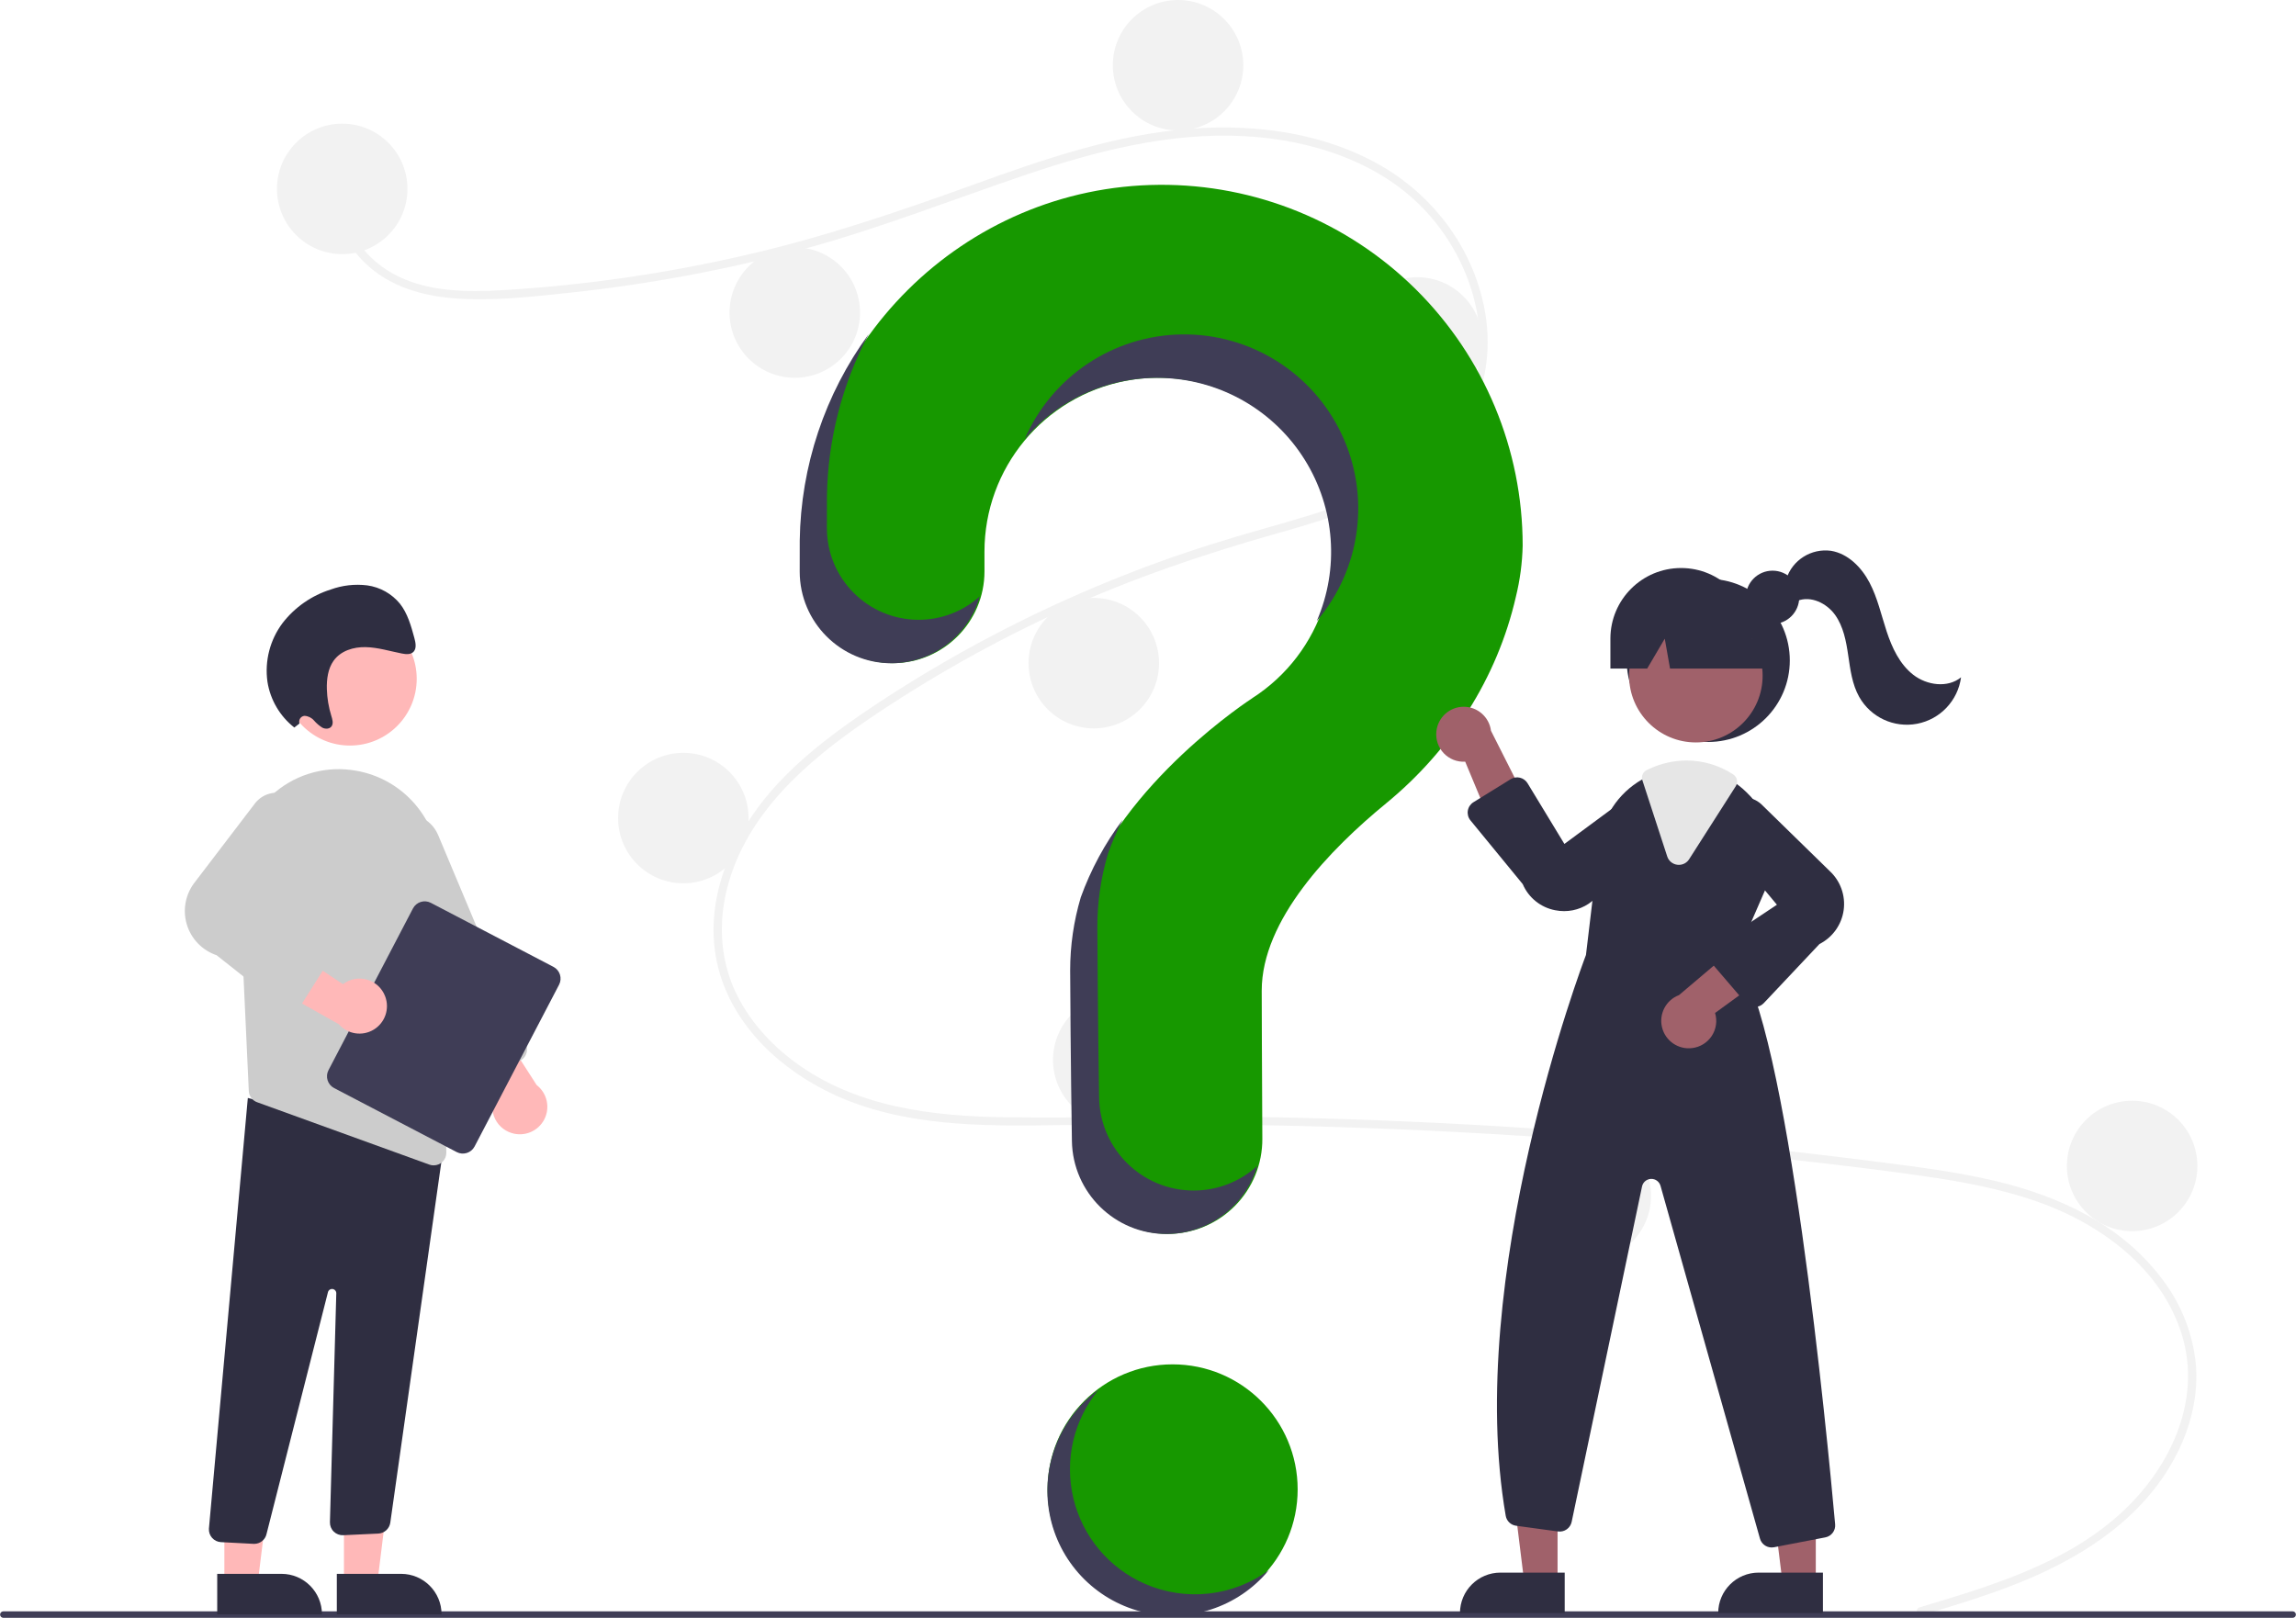
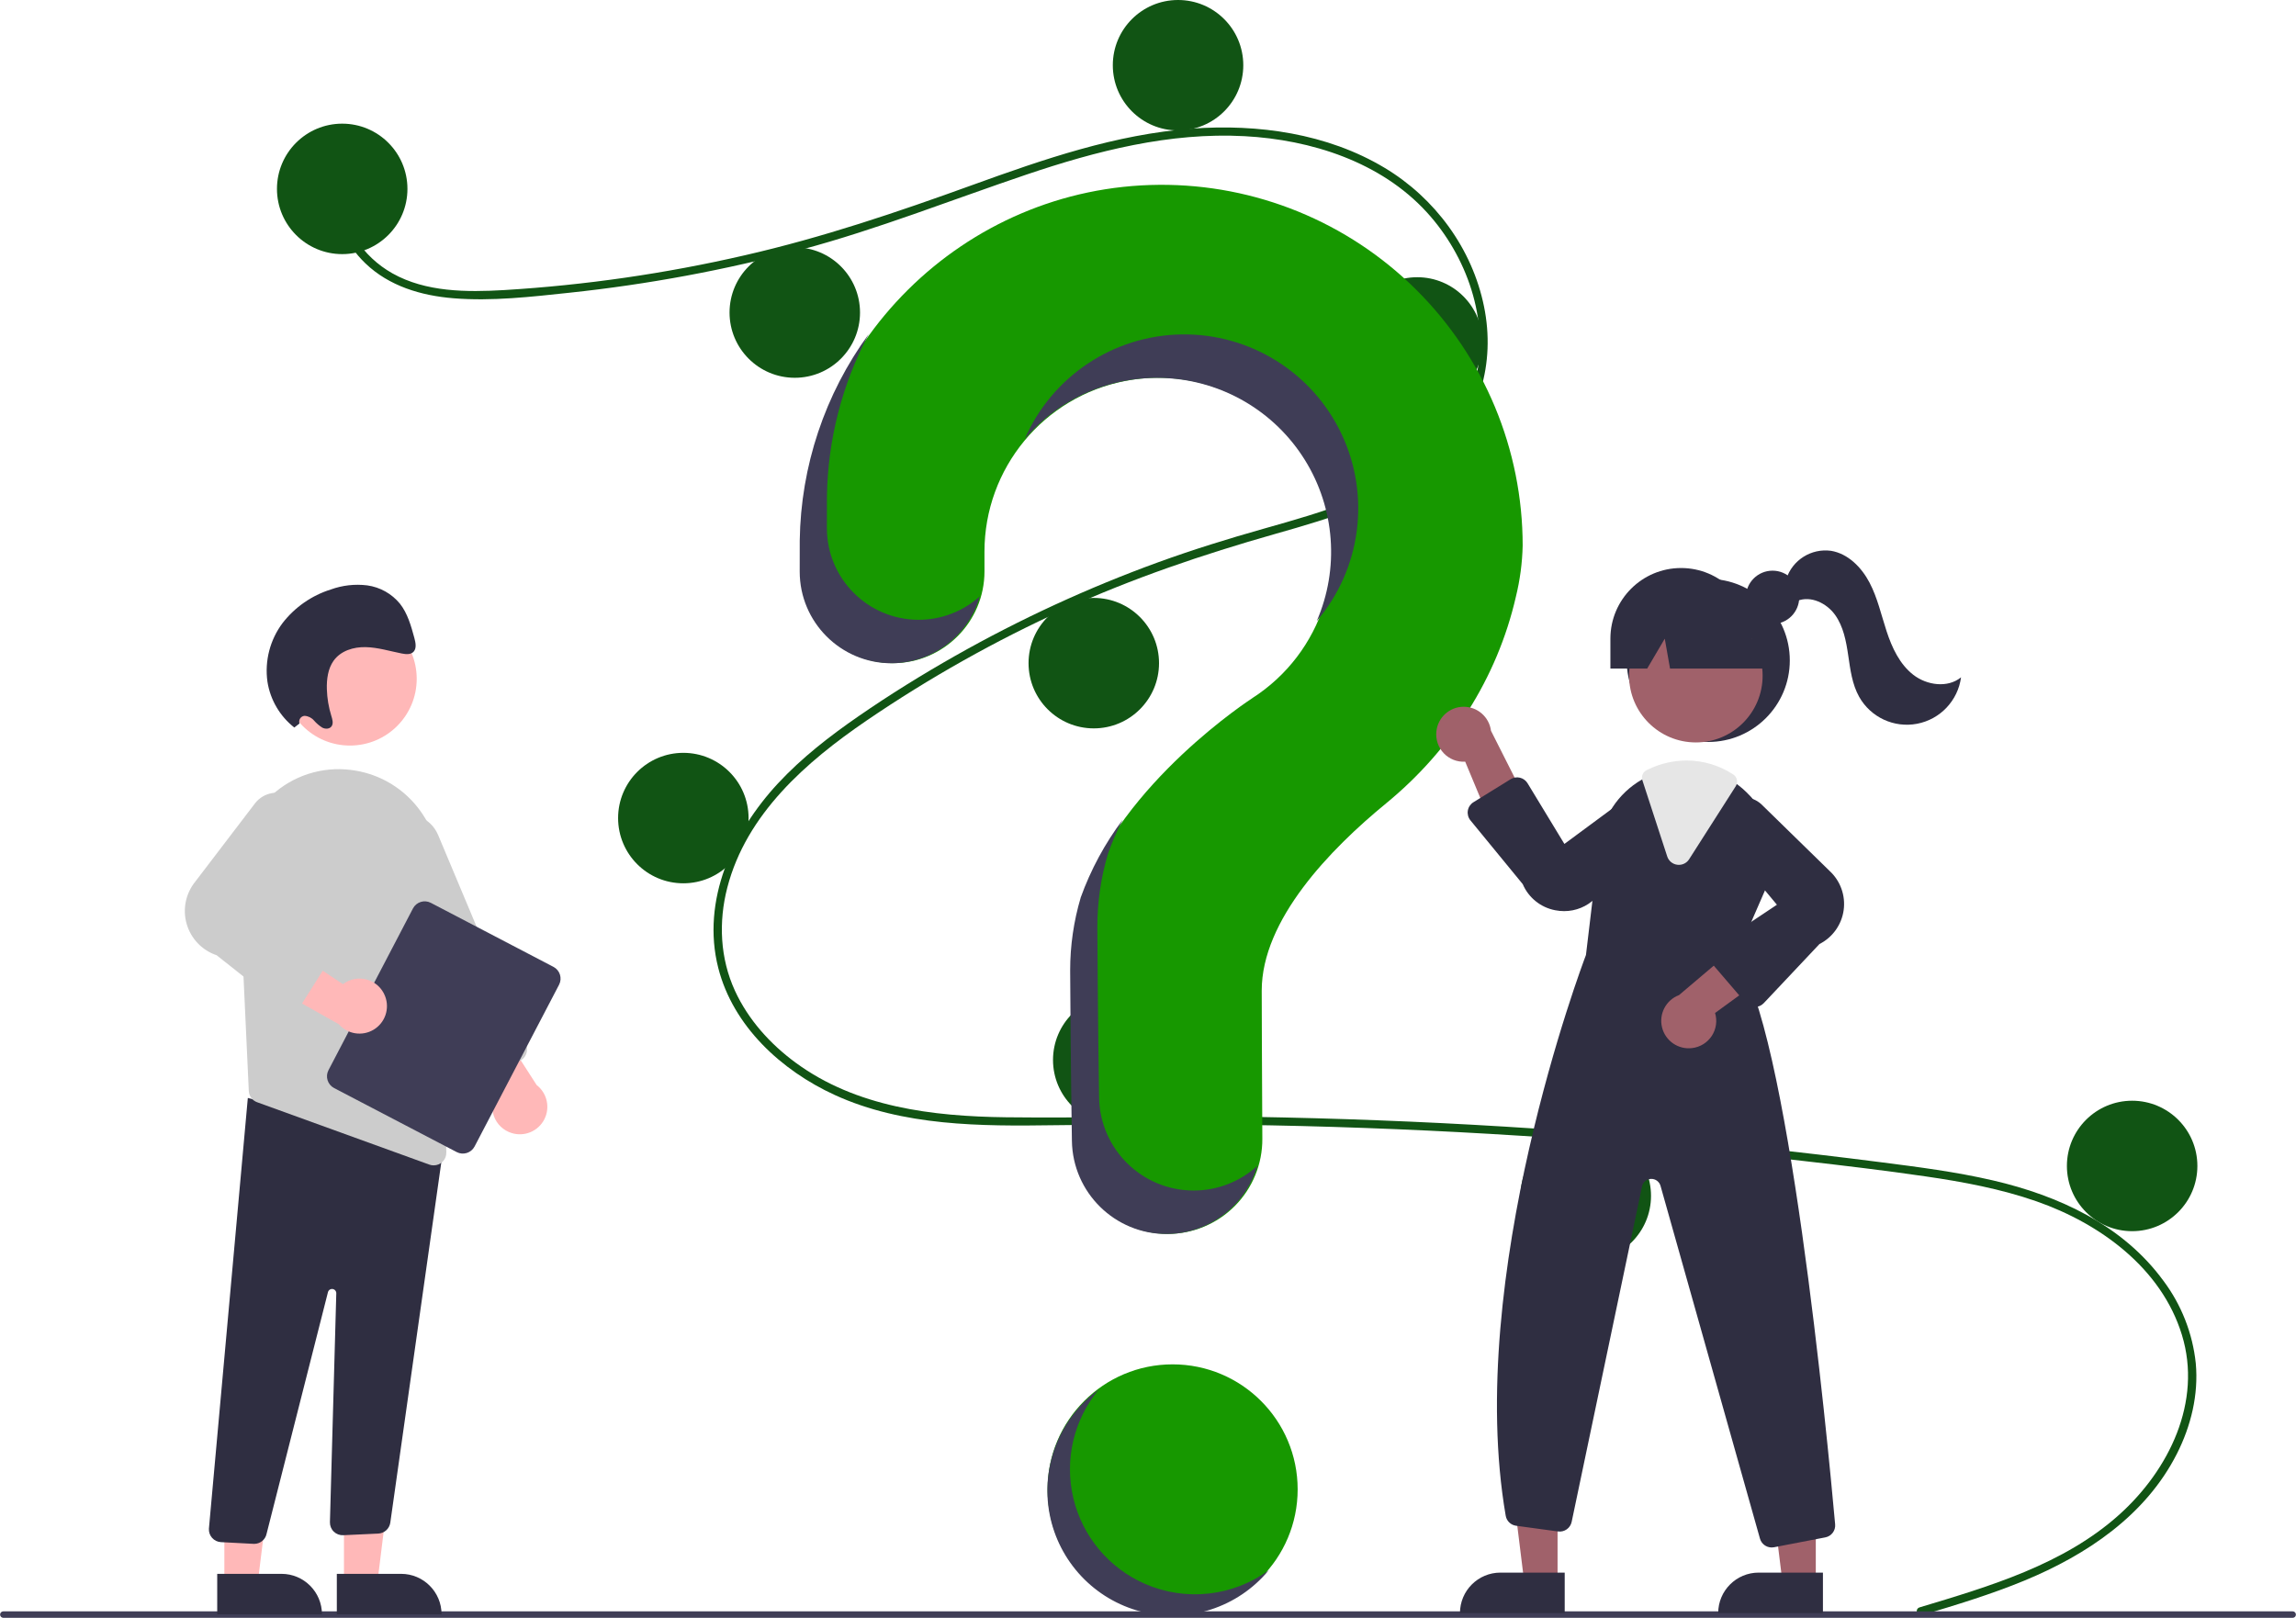
<svg xmlns="http://www.w3.org/2000/svg" width="844.675" height="595.262" viewBox="0 0 844.675 595.262" role="img" artist="Katerina Limpitsouni" source="https://undraw.co/">
  <circle cx="431.393" cy="548" r="46" fill="#179800" />
-   <path d="M883.862,743.785c25.735-7.729,53.094-15.788,73.503-34.161,18.238-16.418,30.55-41.489,22.995-66.112-7.54-24.572-30.124-40.956-53.442-49.105-13.225-4.622-27.061-7.186-40.891-9.2-15.035-2.19-30.136-3.984-45.23-5.71q-91.677-10.486-184.044-12.811c-30.385-.765-60.764-.747-91.152-.306-27.139.394-55.722.384-80.899-11.151-19.578-8.97-37.348-25.289-42.803-46.734-6.297-24.755,5.318-49.964,21.98-67.892,8.783-9.45,19.047-17.404,29.636-24.717,11.487-7.934,23.375-15.306,35.521-22.188a494.634,494.634,0,0,1,74.767-34.468c12.746-4.634,25.68-8.633,38.728-12.321,11.017-3.115,22.068-6.234,32.716-10.477,20.583-8.204,40.161-22.1,45.395-44.881,4.96-21.591-3.403-45.031-18.065-61.071-16.963-18.557-42.539-26.692-67.06-28.008-27.528-1.478-54.422,5.412-80.297,14.156-27.597,9.326-54.599,20.049-82.778,27.603a556.958,556.958,0,0,1-85.196,15.837c-14.082,1.5-28.59,3.193-42.756,2.045-11.872-.962-23.684-4.454-32.434-12.88-7.503-7.225-11.972-17.154-10.435-27.632.279-1.903,3.17-1.094,2.893.798-1.87,12.755,6.8,24.509,17.484,30.529,12.348,6.958,27.374,6.968,41.122,6.172a537.825,537.825,0,0,0,88.515-12.796c28.593-6.531,56.164-15.866,83.704-25.839,26.156-9.472,52.897-18.716,80.84-20.767,24.246-1.78,49.752,1.752,70.874,14.423,18.564,11.136,32.215,29.707,36.565,51.018,4.25,20.825-1.636,41.785-17.4,56.317-16.321,15.046-38.701,21.479-59.557,27.404-26.452,7.514-52.337,16.298-77.392,27.703a485.824,485.824,0,0,0-72.8,40.928c-22.246,15.202-44.201,34.331-51.237,61.451-3.277,12.633-2.672,26.032,2.812,37.965,4.876,10.61,12.907,19.535,22.262,26.419,22.321,16.424,50.453,19.797,77.414,20.132,30.281.377,60.564-.645,90.855-.148q92.599,1.52,184.819,11.273,23.108,2.446,46.158,5.407c13.822,1.776,27.69,3.541,41.278,6.695,24.162,5.608,47.674,16.392,62.692,36.878a61.319,61.319,0,0,1,11.947,30.446c1.051,11.524-1.77,23.069-6.98,33.321-11.532,22.69-33.134,37.123-56.073,46.605-12.287,5.079-25.032,8.926-37.752,12.746-1.853.557-2.645-2.338-.798-2.893Z" transform="translate(-177.6623 -152.3692)" fill="#f2f2f2" />
-   <circle cx="125.893" cy="69.5" r="24" fill="#f2f2f2" />
-   <circle cx="292.393" cy="115" r="24" fill="#f2f2f2" />
-   <circle cx="433.393" cy="24" r="24" fill="#f2f2f2" />
-   <circle cx="521.393" cy="126" r="24" fill="#f2f2f2" />
-   <circle cx="402.393" cy="244" r="24" fill="#f2f2f2" />
-   <circle cx="251.393" cy="301" r="24" fill="#f2f2f2" />
-   <circle cx="411.393" cy="390" r="24" fill="#f2f2f2" />
-   <circle cx="583.393" cy="440" r="24" fill="#f2f2f2" />
-   <circle cx="784.393" cy="429" r="24" fill="#f2f2f2" />
+   <path d="M883.862,743.785c25.735-7.729,53.094-15.788,73.503-34.161,18.238-16.418,30.55-41.489,22.995-66.112-7.54-24.572-30.124-40.956-53.442-49.105-13.225-4.622-27.061-7.186-40.891-9.2-15.035-2.19-30.136-3.984-45.23-5.71q-91.677-10.486-184.044-12.811c-30.385-.765-60.764-.747-91.152-.306-27.139.394-55.722.384-80.899-11.151-19.578-8.97-37.348-25.289-42.803-46.734-6.297-24.755,5.318-49.964,21.98-67.892,8.783-9.45,19.047-17.404,29.636-24.717,11.487-7.934,23.375-15.306,35.521-22.188a494.634,494.634,0,0,1,74.767-34.468c12.746-4.634,25.68-8.633,38.728-12.321,11.017-3.115,22.068-6.234,32.716-10.477,20.583-8.204,40.161-22.1,45.395-44.881,4.96-21.591-3.403-45.031-18.065-61.071-16.963-18.557-42.539-26.692-67.06-28.008-27.528-1.478-54.422,5.412-80.297,14.156-27.597,9.326-54.599,20.049-82.778,27.603a556.958,556.958,0,0,1-85.196,15.837c-14.082,1.5-28.59,3.193-42.756,2.045-11.872-.962-23.684-4.454-32.434-12.88-7.503-7.225-11.972-17.154-10.435-27.632.279-1.903,3.17-1.094,2.893.798-1.87,12.755,6.8,24.509,17.484,30.529,12.348,6.958,27.374,6.968,41.122,6.172a537.825,537.825,0,0,0,88.515-12.796c28.593-6.531,56.164-15.866,83.704-25.839,26.156-9.472,52.897-18.716,80.84-20.767,24.246-1.78,49.752,1.752,70.874,14.423,18.564,11.136,32.215,29.707,36.565,51.018,4.25,20.825-1.636,41.785-17.4,56.317-16.321,15.046-38.701,21.479-59.557,27.404-26.452,7.514-52.337,16.298-77.392,27.703a485.824,485.824,0,0,0-72.8,40.928c-22.246,15.202-44.201,34.331-51.237,61.451-3.277,12.633-2.672,26.032,2.812,37.965,4.876,10.61,12.907,19.535,22.262,26.419,22.321,16.424,50.453,19.797,77.414,20.132,30.281.377,60.564-.645,90.855-.148q92.599,1.52,184.819,11.273,23.108,2.446,46.158,5.407c13.822,1.776,27.69,3.541,41.278,6.695,24.162,5.608,47.674,16.392,62.692,36.878a61.319,61.319,0,0,1,11.947,30.446c1.051,11.524-1.77,23.069-6.98,33.321-11.532,22.69-33.134,37.123-56.073,46.605-12.287,5.079-25.032,8.926-37.752,12.746-1.853.557-2.645-2.338-.798-2.893Z" transform="translate(-177.6623 -152.3692)" fill="#115414" />
+   <circle cx="125.893" cy="69.5" r="24" fill="#115414" />
+   <circle cx="292.393" cy="115" r="24" fill="#115414" />
+   <circle cx="433.393" cy="24" r="24" fill="#115414" />
+   <circle cx="521.393" cy="126" r="24" fill="#115414" />
+   <circle cx="402.393" cy="244" r="24" fill="#115414" />
+   <circle cx="251.393" cy="301" r="24" fill="#115414" />
+   <circle cx="411.393" cy="390" r="24" fill="#115414" />
+   <circle cx="583.393" cy="440" r="24" fill="#115414" />
+   <circle cx="784.393" cy="429" r="24" fill="#115414" />
  <path d="M604.128,220.373c-71.892.508-130.756,58.93-131.777,130.816-.009.664-.014,5.33-.013,11.434a33.748,33.748,0,0,0,33.744,33.746h0a33.769,33.769,0,0,0,33.761-33.798c-.003-4.152-.006-7.026-.006-7.202a64,64,0,1,1,98.52,53.879l.012.014s-48.028,30.92-62.671,73.335l.012.003a94.004,94.004,0,0,0-3.874,26.768c0,3.725.219,36.321.643,62.778a34.786,34.786,0,0,0,34.79,34.222h0a34.796,34.796,0,0,0,34.794-35.011c-.147-24.229-.227-52.442-.227-54.489,0-26.045,25.125-51.995,45.764-68.917,23.766-19.487,40.868-46.043,47.737-75.999a86.762,86.762,0,0,0,2.499-18.834A132.75,132.75,0,0,0,604.128,220.373Z" transform="translate(-177.6623 -152.3692)" fill="#179800" />
  <path d="M1021.147,747.631H178.853a1.191,1.191,0,0,1,0-2.381h842.294a1.191,1.191,0,0,1,0,2.381Z" transform="translate(-177.6623 -152.3692)" fill="#3f3d56" />
  <circle cx="628.449" cy="242.996" r="30" fill="#2f2e41" />
  <polygon points="573.012 582.129 560.753 582.129 554.92 534.841 573.015 534.841 573.012 582.129" fill="#a0616a" />
  <path d="M551.996,578.626h23.644a0,0,0,0,1,0,0v14.887a0,0,0,0,1,0,0H537.109a0,0,0,0,1,0,0v0A14.887,14.887,0,0,1,551.996,578.626Z" fill="#2f2e41" />
  <polygon points="668.012 582.129 655.753 582.129 649.92 534.841 668.015 534.841 668.012 582.129" fill="#a0616a" />
  <path d="M646.996,578.626h23.644a0,0,0,0,1,0,0v14.887a0,0,0,0,1,0,0H632.109a0,0,0,0,1,0,0v0A14.887,14.887,0,0,1,646.996,578.626Z" fill="#2f2e41" />
  <circle cx="623.89" cy="248.61" r="24.561" fill="#a0616a" />
  <path d="M816.191,504.775l10.99-25.25a31.383,31.383,0,0,0-6.95-35.6,31.873,31.873,0,0,0-3.07-2.67,30.935,30.935,0,0,0-18.99-6.57,32.179,32.179,0,0,0-13.4,2.98c-.36.16-.71.33-1.07.5-.69.33-1.37.69-2.03,1.06a31.678,31.678,0,0,0-15.7,23.88l-4.85,40.64c-1.22,3.19-44.74,118.39-29.52,206.34a4.467,4.467,0,0,0,3.82,3.67l15.43,2.1a4.497,4.497,0,0,0,5.01-3.53l25.89-123.41a3.503,3.503,0,0,1,6.8-.23l36.58,129.78a4.471,4.471,0,0,0,4.31,3.28,5.122,5.122,0,0,0,.87-.08l18.85-3.63a4.471,4.471,0,0,0,3.63-4.81C850.021,682.335,835.301,527.605,816.191,504.775Z" transform="translate(-177.6623 -152.3692)" fill="#2f2e41" />
  <path d="M706.102,421.419A10.056,10.056,0,0,0,716.696,432.623l13.729,32.992,10.385-15.394-14.629-28.97a10.11,10.11,0,0,0-20.079.169Z" transform="translate(-177.6623 -152.3692)" fill="#a0616a" />
  <path d="M800.19,537.996a10.056,10.056,0,0,0,8.427-12.913l28.885-21.038-17.39-6.512-24.764,20.977a10.11,10.11,0,0,0,4.842,19.487Z" transform="translate(-177.6623 -152.3692)" fill="#a0616a" />
  <path d="M753.102,487.61a17.057,17.057,0,0,1-3.298-.325,16.305,16.305,0,0,1-11.948-9.616l-19.234-23.453a4.501,4.501,0,0,1,1.111-6.681l13.684-8.471a4.5,4.5,0,0,1,6.215,1.49l13.556,22.334L779.15,443.702A9.721,9.721,0,0,1,790.46,459.264l-25.912,23.637A16.253,16.253,0,0,1,753.102,487.61Z" transform="translate(-177.6623 -152.3692)" fill="#2f2e41" />
  <path d="M823.252,522.883c-.035,0-.071,0-.106-.001a4.508,4.508,0,0,1-3.311-1.57l-12.166-14.193a4.5,4.5,0,0,1,.92-6.673l22.781-15.188-20.638-24.812a9.721,9.721,0,0,1,14.887-12.183l25.084,24.513a16.525,16.525,0,0,1-3.675,26.94l-20.501,21.754A4.507,4.507,0,0,1,823.252,522.883Z" transform="translate(-177.6623 -152.3692)" fill="#2f2e41" />
  <path d="M795.307,470.584a4.632,4.632,0,0,1-.584-.037,4.461,4.461,0,0,1-3.71-3.069l-9.142-28.029a3.083,3.083,0,0,1,1.594-3.725l.297-.14c.269-.128.535-.254.807-.375a32.574,32.574,0,0,1,13.603-3.023,31.327,31.327,0,0,1,17.161,5.157,3.13,3.13,0,0,1,.901,4.294L799.084,468.504A4.455,4.455,0,0,1,795.307,470.584Z" transform="translate(-177.6623 -152.3692)" fill="#e6e6e6" />
  <circle cx="652.101" cy="219.786" r="9.817" fill="#2f2e41" />
  <path d="M796.111,361.365h0a26,26,0,0,0-26,26v11h13.529l6.471-11,1.941,11h41.059l-11-11A26,26,0,0,0,796.111,361.365Z" transform="translate(-177.6623 -152.3692)" fill="#2f2e41" />
  <path d="M834.809,365.431a15.15,15.15,0,0,1,16.481-10.396c6.256,1.046,11.202,6.075,14.149,11.691s4.308,11.903,6.289,17.928,4.791,12.084,9.793,15.984,12.677,4.958,17.59.946a20.118,20.118,0,0,1-37.477,7.181c-2.592-4.612-3.261-10.017-4.03-15.251s-1.767-10.65-4.862-14.94-8.888-7.093-13.804-5.139Z" transform="translate(-177.6623 -152.3692)" fill="#2f2e41" />
  <path d="M515.609,380.408h0a33.748,33.748,0,0,1-33.744-33.746c-0-6.104.004-10.771.013-11.434a131.507,131.507,0,0,1,15.359-59.909,131.803,131.803,0,0,0-25.359,75.909c-.009.664-.014,5.33-.013,11.434a33.748,33.748,0,0,0,33.744,33.746h0A33.773,33.773,0,0,0,538.097,371.817,33.622,33.622,0,0,1,515.609,380.408Z" transform="translate(-177.6623 -152.3692)" fill="#3f3d56" />
  <path d="M606.415,291.478a64.004,64.004,0,0,1,55.659,89.413,63.997,63.997,0,1,0-107.426-66.985A63.871,63.871,0,0,1,606.415,291.478Z" transform="translate(-177.6623 -152.3692)" fill="#3f3d56" />
  <path d="M616.797,590.408h0a34.787,34.787,0,0,1-34.79-34.222c-.423-26.456-.643-59.052-.643-62.778a94.004,94.004,0,0,1,3.874-26.768l-.012-.003a95.069,95.069,0,0,1,5.494-12.701,110.047,110.047,0,0,0-15.494,28.701l.012.003a94.004,94.004,0,0,0-3.874,26.768c0,3.725.219,36.321.643,62.778a34.787,34.787,0,0,0,34.79,34.222h0a34.803,34.803,0,0,0,33.402-25.048A34.66,34.66,0,0,1,616.797,590.408Z" transform="translate(-177.6623 -152.3692)" fill="#3f3d56" />
  <polygon points="126.541 582.585 138.8 582.584 144.633 535.296 126.538 535.297 126.541 582.585" fill="#ffb8b8" />
  <path d="M301.576,731.451H340.107a0,0,0,0,1,0,0v14.887a0,0,0,0,1,0,0H316.463A14.887,14.887,0,0,1,301.576,731.451v0A0,0,0,0,1,301.576,731.451Z" transform="translate(464.0541 1325.404) rotate(179.9974)" fill="#2f2e41" />
  <polygon points="82.541 582.585 94.8 582.584 100.633 535.296 82.538 535.297 82.541 582.585" fill="#ffb8b8" />
  <path d="M257.576,731.451H296.107a0,0,0,0,1,0,0v14.887a0,0,0,0,1,0,0H272.463A14.887,14.887,0,0,1,257.576,731.451v0A0,0,0,0,1,257.576,731.451Z" transform="translate(376.0541 1325.406) rotate(179.9974)" fill="#2f2e41" />
  <path d="M270.917,720.411l-11.975-.63a4.673,4.673,0,0,1-4.419-4.967l14.313-158.466,65.911,17.786,6.35-1.732L321.239,712.686a4.696,4.696,0,0,1-4.358,3.945l-12.909.601a4.674,4.674,0,0,1-4.931-4.796l2.339-84.196a1.558,1.558,0,0,0-3.083-.36L275.739,716.692a4.646,4.646,0,0,1-4.569,3.725C271.086,720.418,271.002,720.416,270.917,720.411Z" transform="translate(-177.6623 -152.3692)" fill="#2f2e41" />
  <circle cx="128.742" cy="249.759" r="24.561" fill="#ffb8b8" />
  <path d="M265.512,474.287l2.701,58.267.976,21.199a4.642,4.642,0,0,0,3.074,4.175l63.336,22.943a4.477,4.477,0,0,0,1.6.28,4.644,4.644,0,0,0,4.664-4.788L339.266,471.597A36.93,36.93,0,0,0,308.522,435.92c-.613-.093-1.236-.187-1.859-.27a36.249,36.249,0,0,0-29.165,9.441,37.236,37.236,0,0,0-11.986,29.196Z" transform="translate(-177.6623 -152.3692)" fill="#ccc" />
  <path d="M365.855,569.245a10.064,10.064,0,0,1-5.369-15.227l-21.478-28.56,18.534-1.147,17.554,27.297a10.111,10.111,0,0,1-9.242,17.637Z" transform="translate(-177.6623 -152.3692)" fill="#ffb8b8" />
  <path d="M350.753,548.85a4.644,4.644,0,0,1-2.541-2.518L315.854,469.237a12.463,12.463,0,1,1,22.984-9.647l32.358,77.095a4.679,4.679,0,0,1-2.5,6.118l-14.365,6.029a4.642,4.642,0,0,1-3.577.017Z" transform="translate(-177.6623 -152.3692)" fill="#ccc" />
  <path d="M298.508,546.131,329.587,486.622a4.878,4.878,0,0,1,6.575-2.063l45.112,23.56a4.878,4.878,0,0,1,2.063,6.575l-31.079,59.509a4.878,4.878,0,0,1-6.575,2.063L300.571,552.706A4.878,4.878,0,0,1,298.508,546.131Z" transform="translate(-177.6623 -152.3692)" fill="#3f3d56" />
  <path d="M319.351,518.943a10.064,10.064,0,0,0-15.517-4.46l-29.778-19.754-.051,18.57L302.29,529.21a10.111,10.111,0,0,0,17.06-10.267Z" transform="translate(-177.6623 -152.3692)" fill="#ffb8b8" />
  <path d="M281.701,523.119l-24.337-19.278a17.163,17.163,0,0,1-7.823-27.135l22.097-28.96a10.096,10.096,0,0,1,17.13,10.284l-17.484,28.6,25.694,12.187a4.674,4.674,0,0,1,1.948,6.72l-10.372,16.414a4.682,4.682,0,0,1-3.167,2.111c-.026.004-.051.008-.077.012A4.696,4.696,0,0,1,281.701,523.119Z" transform="translate(-177.6623 -152.3692)" fill="#ccc" />
  <path d="M287.845,418.574a2.135,2.135,0,0,1,1.856-2.819,4.93,4.93,0,0,1,3.476,1.715,13.833,13.833,0,0,0,3.071,2.637c1.188.599,2.8.514,3.477-.628.636-1.072.2-2.508-.185-3.753a36.907,36.907,0,0,1-1.63-9.77c-.111-3.7.411-7.562,2.46-10.448,2.644-3.725,7.371-5.139,11.845-5.036s8.875,1.484,13.307,2.357c1.53.301,3.328.456,4.352-.73,1.088-1.261.688-3.301.226-5.004-1.201-4.417-2.475-8.985-5.265-12.552a18.898,18.898,0,0,0-12.061-6.79,28.938,28.938,0,0,0-13.462,1.528,36.096,36.096,0,0,0-17.683,12.319,29.236,29.236,0,0,0-5.578,21.6,26.667,26.667,0,0,0,9.886,16.855Z" transform="translate(-177.6623 -152.3692)" fill="#2f2e41" />
  <path d="M598.92,735.149a45.994,45.994,0,0,1-17.07-71.489,45.997,45.997,0,1,0,62.569,66.464A45.969,45.969,0,0,1,598.92,735.149Z" transform="translate(-177.6623 -152.3692)" fill="#3f3d56" />
</svg>
